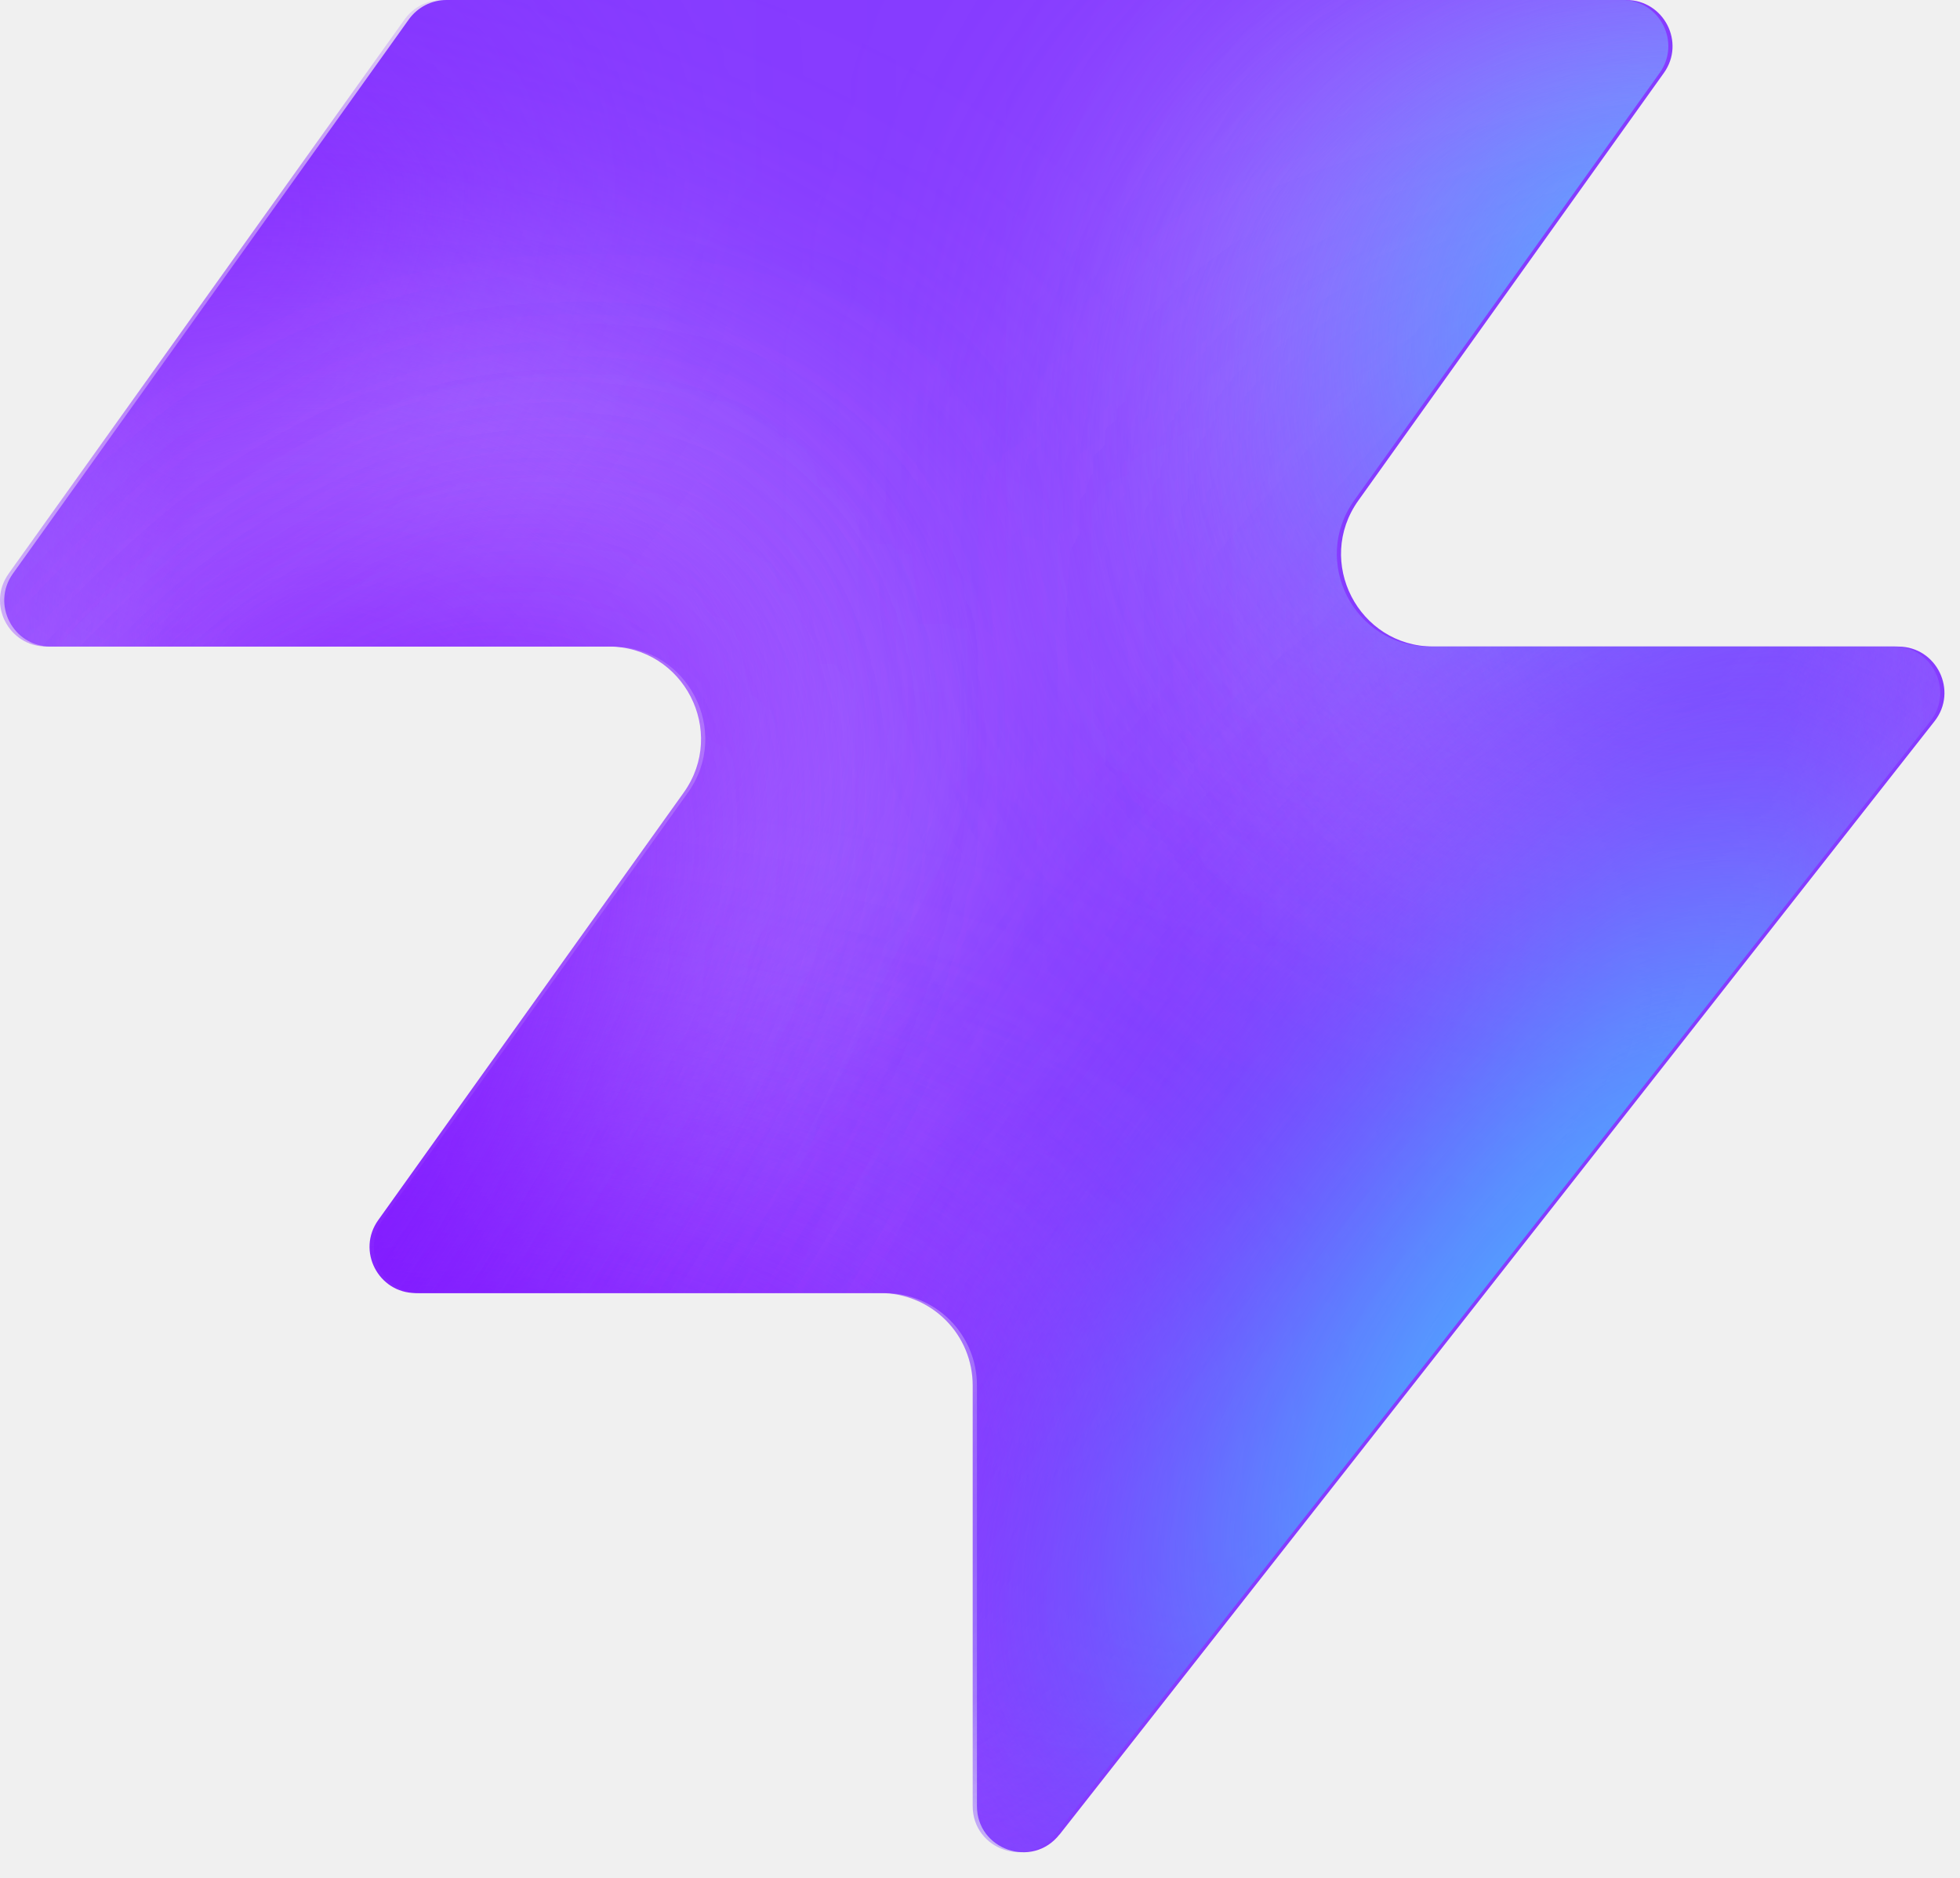
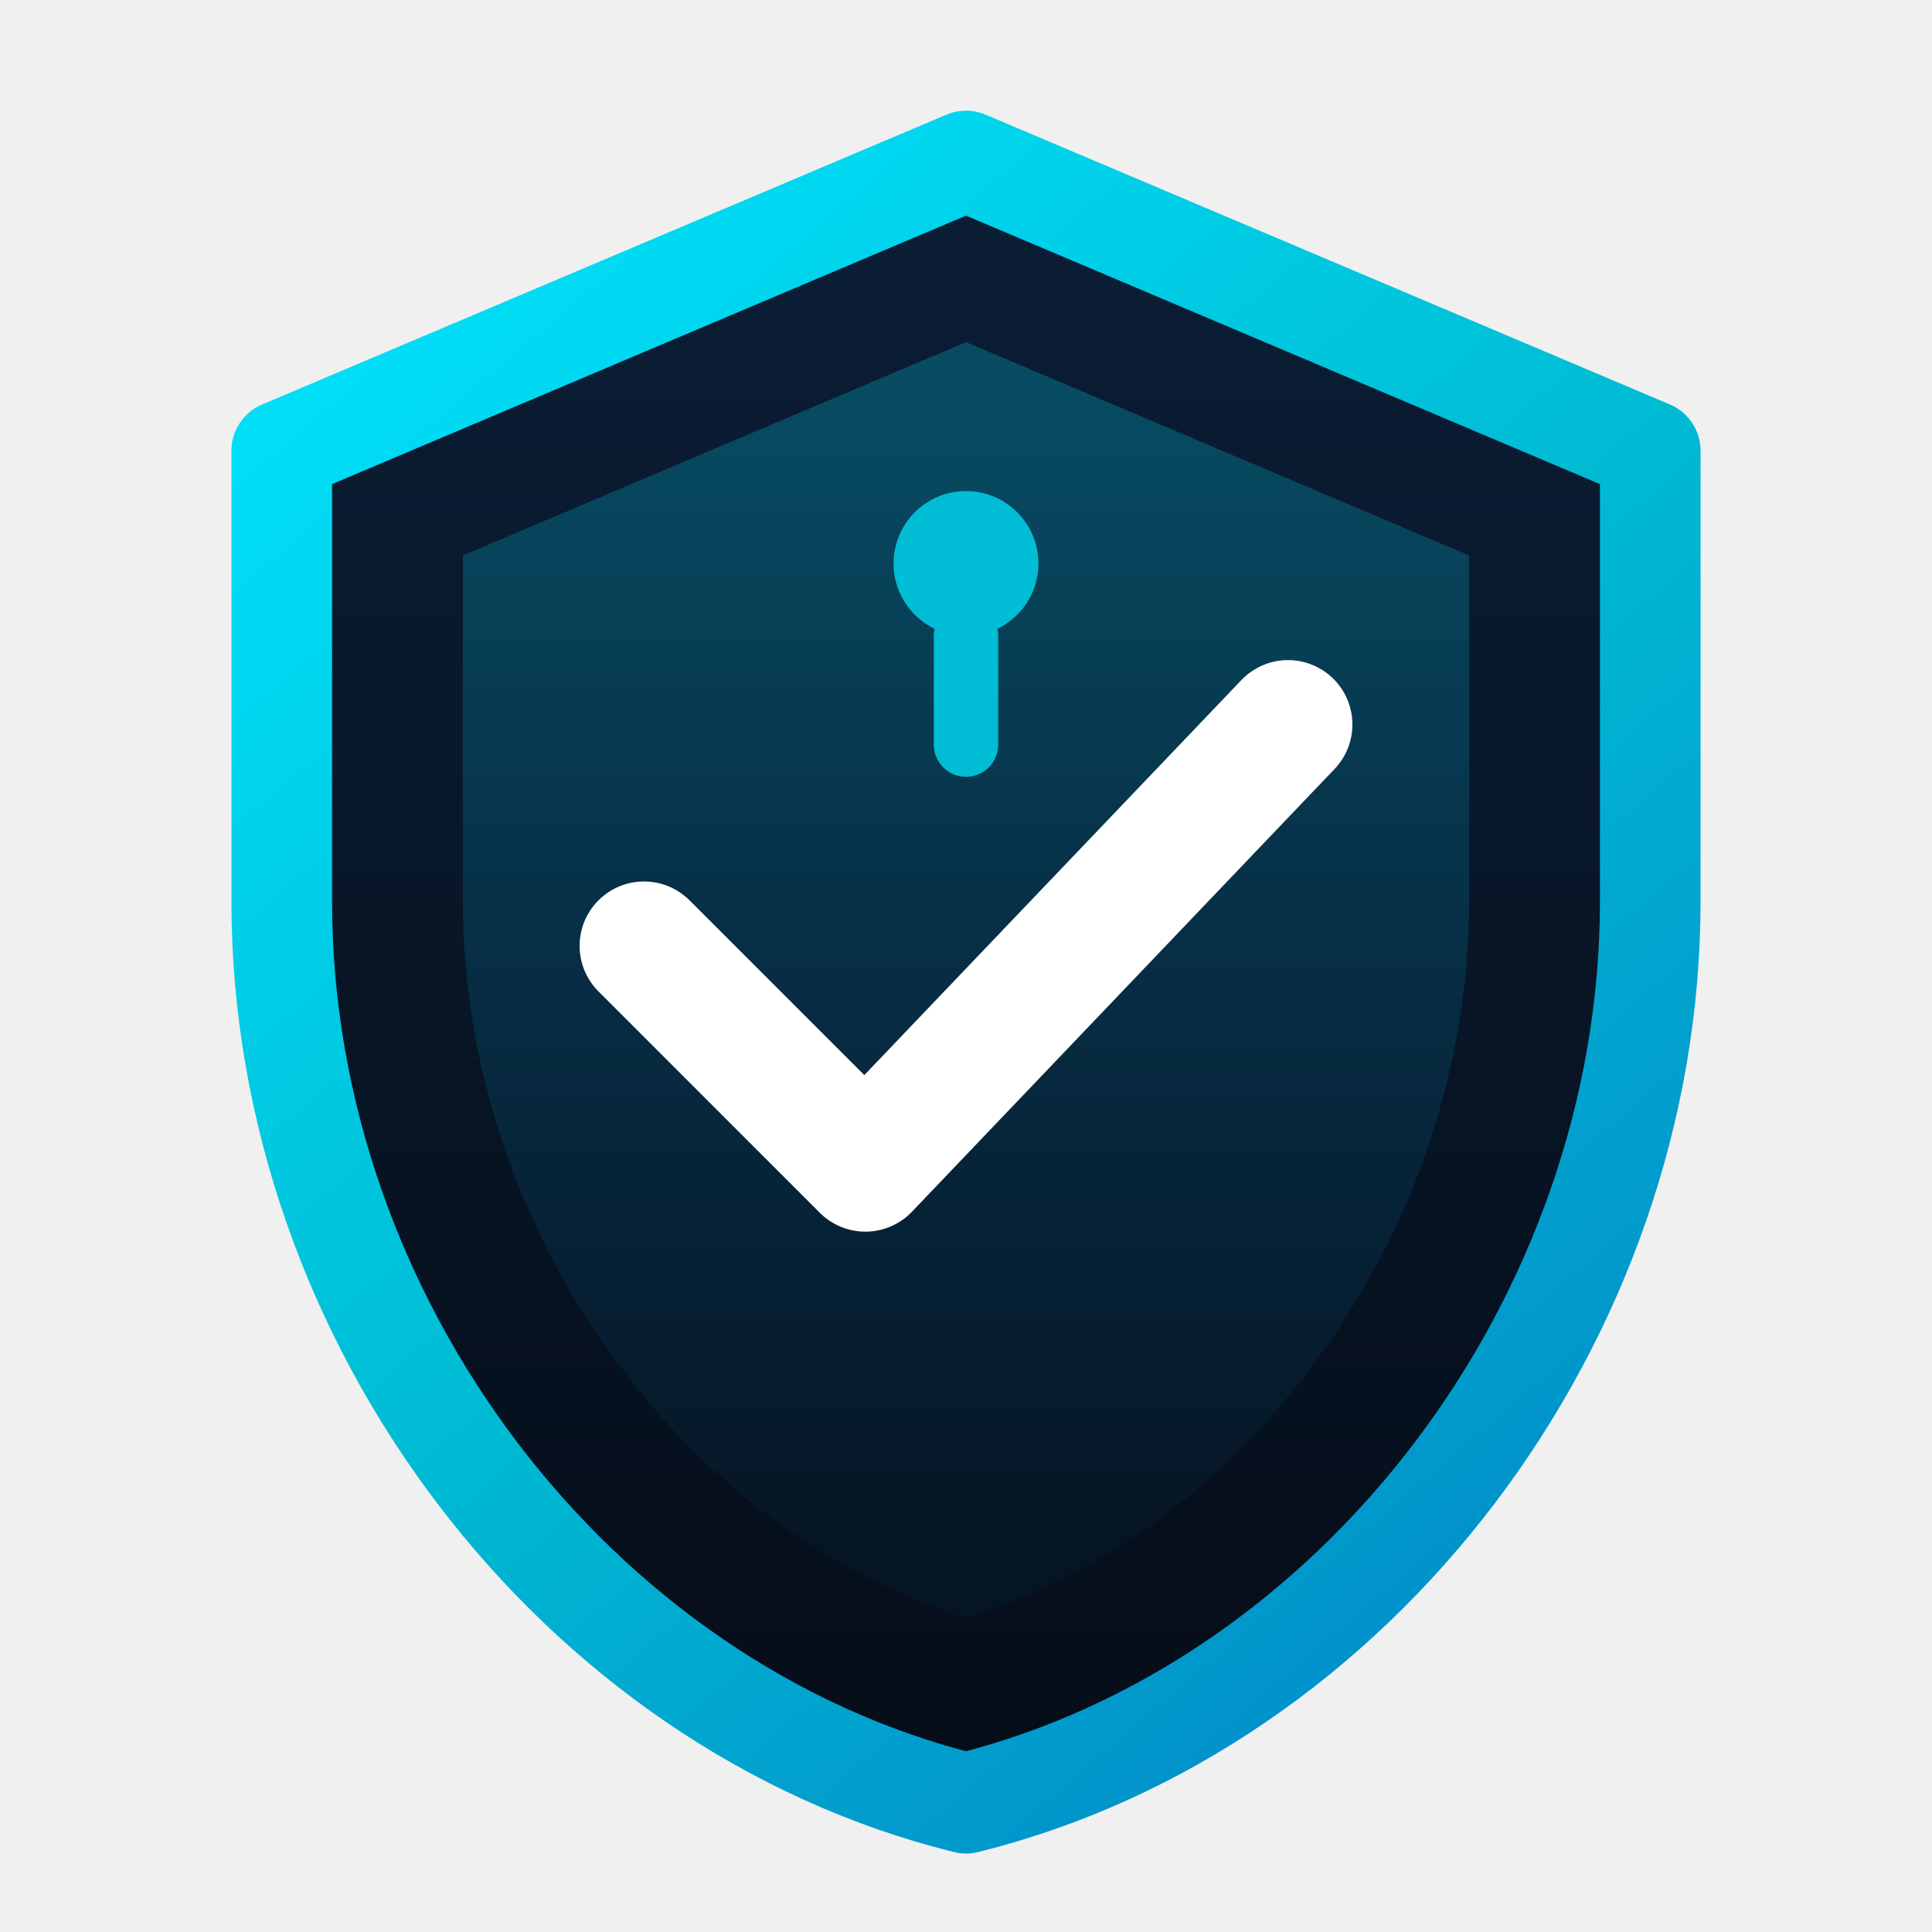
- <svg xmlns="http://www.w3.org/2000/svg" width="48" height="46" fill="none" viewBox="0 0 48 46">
-   <path fill="#863bff" d="M25.946 44.938c-.664.845-2.021.375-2.021-.698V33.937a2.26 2.26 0 0 0-2.262-2.262H10.287c-.92 0-1.456-1.04-.92-1.788l7.48-10.471c1.07-1.497 0-3.578-1.842-3.578H1.237c-.92 0-1.456-1.04-.92-1.788L10.013.474c.214-.297.556-.474.92-.474h28.894c.92 0 1.456 1.04.92 1.788l-7.48 10.471c-1.07 1.498 0 3.579 1.842 3.579h11.377c.943 0 1.473 1.088.89 1.83L25.947 44.94z" style="fill:#863bff;fill:color(display-p3 .525 .23 1);fill-opacity:1" />
-   <mask id="a" width="48" height="46" x="0" y="0" maskUnits="userSpaceOnUse" style="mask-type:alpha">
-     <path fill="#000" d="M25.842 44.938c-.664.844-2.021.375-2.021-.698V33.937a2.26 2.26 0 0 0-2.262-2.262H10.183c-.92 0-1.456-1.04-.92-1.788l7.48-10.471c1.07-1.498 0-3.579-1.842-3.579H1.133c-.92 0-1.456-1.04-.92-1.787L9.91.473c.214-.297.556-.474.92-.474h28.894c.92 0 1.456 1.04.92 1.788l-7.48 10.471c-1.07 1.498 0 3.578 1.842 3.578h11.377c.943 0 1.473 1.088.89 1.832L25.843 44.94z" style="fill:#000;fill-opacity:1" />
-   </mask>
-   <g mask="url(#a)">
-     <g filter="url(#b)">
-       <ellipse cx="5.508" cy="14.704" fill="#ede6ff" rx="5.508" ry="14.704" style="fill:#ede6ff;fill:color(display-p3 .927 .903 1);fill-opacity:1" transform="matrix(.00324 1 1 -.00324 -4.47 31.516)" />
-     </g>
-     <g filter="url(#c)">
-       <ellipse cx="10.399" cy="29.851" fill="#ede6ff" rx="10.399" ry="29.851" style="fill:#ede6ff;fill:color(display-p3 .927 .903 1);fill-opacity:1" transform="matrix(.00324 1 1 -.00324 -39.328 7.883)" />
-     </g>
-     <g filter="url(#d)">
-       <ellipse cx="5.508" cy="30.487" fill="#7e14ff" rx="5.508" ry="30.487" style="fill:#7e14ff;fill:color(display-p3 .492 .077 1);fill-opacity:1" transform="rotate(89.814 -25.913 -14.639)scale(1 -1)" />
-     </g>
-     <g filter="url(#e)">
-       <ellipse cx="5.508" cy="30.599" fill="#7e14ff" rx="5.508" ry="30.599" style="fill:#7e14ff;fill:color(display-p3 .492 .077 1);fill-opacity:1" transform="rotate(89.814 -32.644 -3.334)scale(1 -1)" />
-     </g>
-     <g filter="url(#f)">
-       <ellipse cx="5.508" cy="30.599" fill="#7e14ff" rx="5.508" ry="30.599" style="fill:#7e14ff;fill:color(display-p3 .492 .077 1);fill-opacity:1" transform="matrix(.00324 1 1 -.00324 -34.34 30.47)" />
-     </g>
-     <g filter="url(#g)">
-       <ellipse cx="14.072" cy="22.078" fill="#ede6ff" rx="14.072" ry="22.078" style="fill:#ede6ff;fill:color(display-p3 .927 .903 1);fill-opacity:1" transform="rotate(93.35 24.506 48.493)scale(-1 1)" />
-     </g>
-     <g filter="url(#h)">
-       <ellipse cx="3.47" cy="21.501" fill="#7e14ff" rx="3.47" ry="21.501" style="fill:#7e14ff;fill:color(display-p3 .492 .077 1);fill-opacity:1" transform="rotate(89.009 28.708 47.59)scale(-1 1)" />
-     </g>
-     <g filter="url(#i)">
-       <ellipse cx="3.47" cy="21.501" fill="#7e14ff" rx="3.47" ry="21.501" style="fill:#7e14ff;fill:color(display-p3 .492 .077 1);fill-opacity:1" transform="rotate(89.009 28.708 47.59)scale(-1 1)" />
-     </g>
-     <g filter="url(#j)">
-       <ellipse cx=".387" cy="8.972" fill="#7e14ff" rx="4.407" ry="29.108" style="fill:#7e14ff;fill:color(display-p3 .492 .077 1);fill-opacity:1" transform="rotate(39.51 .387 8.972)" />
-     </g>
-     <g filter="url(#k)">
-       <ellipse cx="47.523" cy="-6.092" fill="#7e14ff" rx="4.407" ry="29.108" style="fill:#7e14ff;fill:color(display-p3 .492 .077 1);fill-opacity:1" transform="rotate(37.892 47.523 -6.092)" />
-     </g>
-     <g filter="url(#l)">
-       <ellipse cx="41.412" cy="6.333" fill="#47bfff" rx="5.971" ry="9.665" style="fill:#47bfff;fill:color(display-p3 .28 .748 1);fill-opacity:1" transform="rotate(37.892 41.412 6.333)" />
-     </g>
-     <g filter="url(#m)">
-       <ellipse cx="-1.879" cy="38.332" fill="#7e14ff" rx="4.407" ry="29.108" style="fill:#7e14ff;fill:color(display-p3 .492 .077 1);fill-opacity:1" transform="rotate(37.892 -1.88 38.332)" />
-     </g>
-     <g filter="url(#n)">
-       <ellipse cx="-1.879" cy="38.332" fill="#7e14ff" rx="4.407" ry="29.108" style="fill:#7e14ff;fill:color(display-p3 .492 .077 1);fill-opacity:1" transform="rotate(37.892 -1.88 38.332)" />
-     </g>
-     <g filter="url(#o)">
-       <ellipse cx="35.651" cy="29.907" fill="#7e14ff" rx="4.407" ry="29.108" style="fill:#7e14ff;fill:color(display-p3 .492 .077 1);fill-opacity:1" transform="rotate(37.892 35.651 29.907)" />
-     </g>
-     <g filter="url(#p)">
-       <ellipse cx="38.418" cy="32.4" fill="#47bfff" rx="5.971" ry="15.297" style="fill:#47bfff;fill:color(display-p3 .28 .748 1);fill-opacity:1" transform="rotate(37.892 38.418 32.4)" />
-     </g>
-   </g>
+ <svg xmlns="http://www.w3.org/2000/svg" viewBox="0 0 48 48" width="48" height="48" fill="none">
  <defs>
-     <filter id="b" width="60.045" height="41.654" x="-19.77" y="16.149" color-interpolation-filters="sRGB" filterUnits="userSpaceOnUse">
-       <feFlood flood-opacity="0" result="BackgroundImageFix" />
-       <feBlend in="SourceGraphic" in2="BackgroundImageFix" result="shape" />
-       <feGaussianBlur result="effect1_foregroundBlur_2002_17158" stdDeviation="7.659" />
-     </filter>
-     <filter id="c" width="90.34" height="51.437" x="-54.613" y="-7.533" color-interpolation-filters="sRGB" filterUnits="userSpaceOnUse">
-       <feFlood flood-opacity="0" result="BackgroundImageFix" />
-       <feBlend in="SourceGraphic" in2="BackgroundImageFix" result="shape" />
-       <feGaussianBlur result="effect1_foregroundBlur_2002_17158" stdDeviation="7.659" />
-     </filter>
-     <filter id="d" width="79.355" height="29.4" x="-49.64" y="2.03" color-interpolation-filters="sRGB" filterUnits="userSpaceOnUse">
-       <feFlood flood-opacity="0" result="BackgroundImageFix" />
-       <feBlend in="SourceGraphic" in2="BackgroundImageFix" result="shape" />
-       <feGaussianBlur result="effect1_foregroundBlur_2002_17158" stdDeviation="4.596" />
-     </filter>
-     <filter id="e" width="79.579" height="29.4" x="-45.045" y="20.029" color-interpolation-filters="sRGB" filterUnits="userSpaceOnUse">
-       <feFlood flood-opacity="0" result="BackgroundImageFix" />
-       <feBlend in="SourceGraphic" in2="BackgroundImageFix" result="shape" />
-       <feGaussianBlur result="effect1_foregroundBlur_2002_17158" stdDeviation="4.596" />
-     </filter>
-     <filter id="f" width="79.579" height="29.4" x="-43.513" y="21.178" color-interpolation-filters="sRGB" filterUnits="userSpaceOnUse">
-       <feFlood flood-opacity="0" result="BackgroundImageFix" />
-       <feBlend in="SourceGraphic" in2="BackgroundImageFix" result="shape" />
-       <feGaussianBlur result="effect1_foregroundBlur_2002_17158" stdDeviation="4.596" />
-     </filter>
-     <filter id="g" width="74.749" height="58.852" x="15.756" y="-17.901" color-interpolation-filters="sRGB" filterUnits="userSpaceOnUse">
-       <feFlood flood-opacity="0" result="BackgroundImageFix" />
-       <feBlend in="SourceGraphic" in2="BackgroundImageFix" result="shape" />
-       <feGaussianBlur result="effect1_foregroundBlur_2002_17158" stdDeviation="7.659" />
-     </filter>
-     <filter id="h" width="61.377" height="25.362" x="23.548" y="2.284" color-interpolation-filters="sRGB" filterUnits="userSpaceOnUse">
-       <feFlood flood-opacity="0" result="BackgroundImageFix" />
-       <feBlend in="SourceGraphic" in2="BackgroundImageFix" result="shape" />
-       <feGaussianBlur result="effect1_foregroundBlur_2002_17158" stdDeviation="4.596" />
-     </filter>
-     <filter id="i" width="61.377" height="25.362" x="23.548" y="2.284" color-interpolation-filters="sRGB" filterUnits="userSpaceOnUse">
-       <feFlood flood-opacity="0" result="BackgroundImageFix" />
-       <feBlend in="SourceGraphic" in2="BackgroundImageFix" result="shape" />
-       <feGaussianBlur result="effect1_foregroundBlur_2002_17158" stdDeviation="4.596" />
-     </filter>
-     <filter id="j" width="56.045" height="63.649" x="-27.636" y="-22.853" color-interpolation-filters="sRGB" filterUnits="userSpaceOnUse">
-       <feFlood flood-opacity="0" result="BackgroundImageFix" />
-       <feBlend in="SourceGraphic" in2="BackgroundImageFix" result="shape" />
-       <feGaussianBlur result="effect1_foregroundBlur_2002_17158" stdDeviation="4.596" />
-     </filter>
-     <filter id="k" width="54.814" height="64.646" x="20.116" y="-38.415" color-interpolation-filters="sRGB" filterUnits="userSpaceOnUse">
-       <feFlood flood-opacity="0" result="BackgroundImageFix" />
-       <feBlend in="SourceGraphic" in2="BackgroundImageFix" result="shape" />
-       <feGaussianBlur result="effect1_foregroundBlur_2002_17158" stdDeviation="4.596" />
-     </filter>
-     <filter id="l" width="33.541" height="35.313" x="24.641" y="-11.323" color-interpolation-filters="sRGB" filterUnits="userSpaceOnUse">
-       <feFlood flood-opacity="0" result="BackgroundImageFix" />
-       <feBlend in="SourceGraphic" in2="BackgroundImageFix" result="shape" />
-       <feGaussianBlur result="effect1_foregroundBlur_2002_17158" stdDeviation="4.596" />
-     </filter>
-     <filter id="m" width="54.814" height="64.646" x="-29.286" y="6.009" color-interpolation-filters="sRGB" filterUnits="userSpaceOnUse">
-       <feFlood flood-opacity="0" result="BackgroundImageFix" />
-       <feBlend in="SourceGraphic" in2="BackgroundImageFix" result="shape" />
-       <feGaussianBlur result="effect1_foregroundBlur_2002_17158" stdDeviation="4.596" />
-     </filter>
-     <filter id="n" width="54.814" height="64.646" x="-29.286" y="6.009" color-interpolation-filters="sRGB" filterUnits="userSpaceOnUse">
-       <feFlood flood-opacity="0" result="BackgroundImageFix" />
-       <feBlend in="SourceGraphic" in2="BackgroundImageFix" result="shape" />
-       <feGaussianBlur result="effect1_foregroundBlur_2002_17158" stdDeviation="4.596" />
-     </filter>
-     <filter id="o" width="54.814" height="64.646" x="8.244" y="-2.416" color-interpolation-filters="sRGB" filterUnits="userSpaceOnUse">
-       <feFlood flood-opacity="0" result="BackgroundImageFix" />
-       <feBlend in="SourceGraphic" in2="BackgroundImageFix" result="shape" />
-       <feGaussianBlur result="effect1_foregroundBlur_2002_17158" stdDeviation="4.596" />
-     </filter>
-     <filter id="p" width="39.409" height="43.623" x="18.713" y="10.588" color-interpolation-filters="sRGB" filterUnits="userSpaceOnUse">
-       <feFlood flood-opacity="0" result="BackgroundImageFix" />
-       <feBlend in="SourceGraphic" in2="BackgroundImageFix" result="shape" />
-       <feGaussianBlur result="effect1_foregroundBlur_2002_17158" stdDeviation="4.596" />
-     </filter>
+     <linearGradient id="shieldBg" x1="24" y1="4" x2="24" y2="44" gradientUnits="userSpaceOnUse">
+       <stop offset="0%" stop-color="#0b1e36" />
+       <stop offset="100%" stop-color="#050d18" />
+     </linearGradient>
+     <linearGradient id="shieldBorder" x1="7" y1="4" x2="41" y2="44" gradientUnits="userSpaceOnUse">
+       <stop offset="0%" stop-color="#00e5ff" />
+       <stop offset="50%" stop-color="#00bcd4" />
+       <stop offset="100%" stop-color="#0284c7" />
+     </linearGradient>
+     <linearGradient id="innerGlow" x1="24" y1="10" x2="24" y2="38" gradientUnits="userSpaceOnUse">
+       <stop offset="0%" stop-color="#00bcd4" stop-opacity="0.3" />
+       <stop offset="100%" stop-color="#0284c7" stop-opacity="0.05" />
+     </linearGradient>
  </defs>
+   <path d="M24 4L7 11.2V22.4C7 32.8 14.3 42.4 24 44.8C33.7 42.4 41 32.8 41 22.4V11.2L24 4Z" fill="url(#shieldBg)" stroke="url(#shieldBorder)" stroke-width="2.5" stroke-linejoin="round" />
+   <path d="M24 8.5L11.5 13.8V22.4C11.5 30.5 16.9 38 24 40.2C31.1 38 36.5 30.5 36.5 22.4V13.8L24 8.5Z" fill="url(#innerGlow)" />
+   <circle cx="24" cy="14" r="1.8" fill="#00bcd4" />
+   <line x1="24" y1="15.8" x2="24" y2="18.5" stroke="#00bcd4" stroke-width="1.6" stroke-linecap="round" />
+   <path d="M16 23.5L21.5 29L32 18" stroke="#ffffff" stroke-width="3.2" stroke-linecap="round" stroke-linejoin="round" />
</svg>
